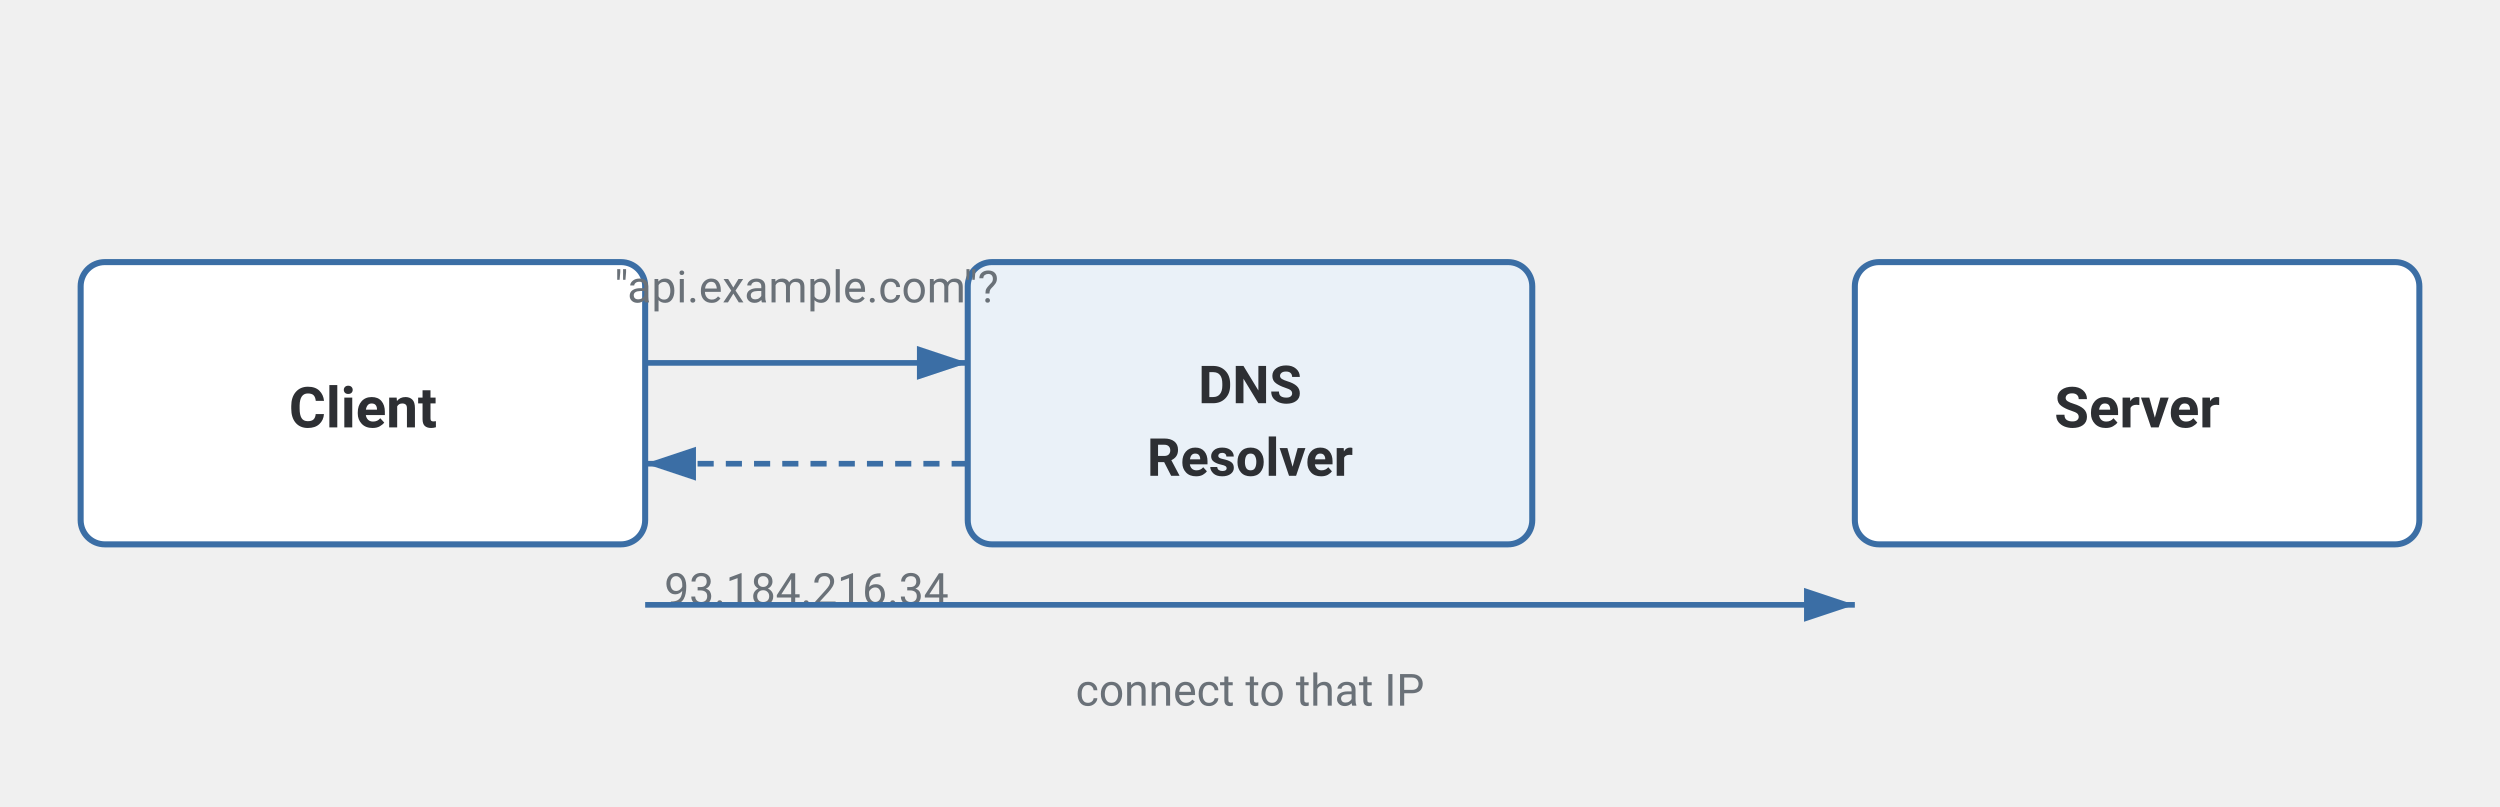
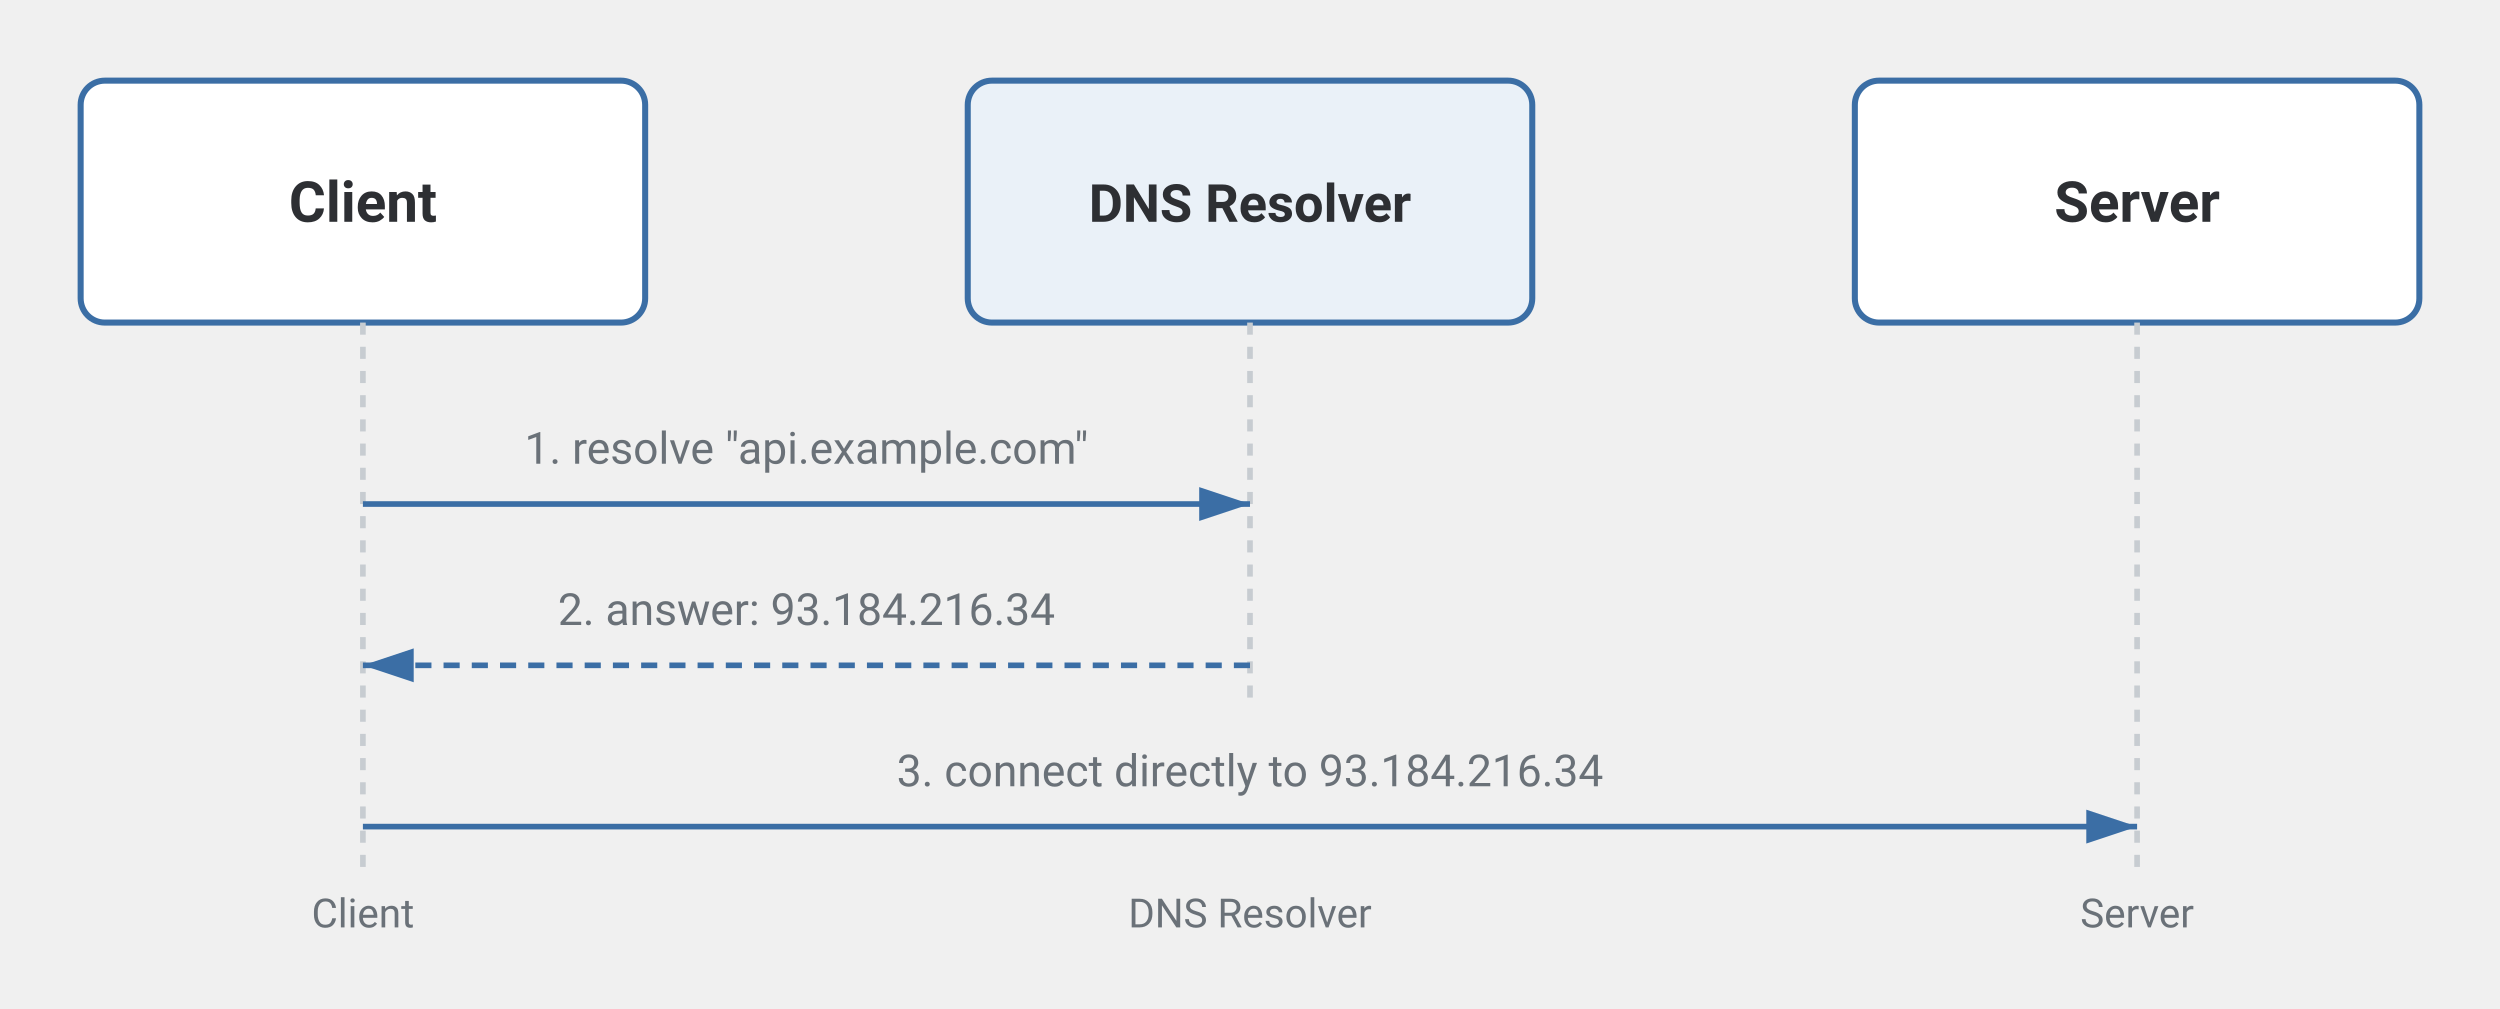
- <svg xmlns="http://www.w3.org/2000/svg" viewBox="0 0 620 200" font-family="-apple-system, Segoe UI, Roboto, Arial, sans-serif">
+ <svg xmlns="http://www.w3.org/2000/svg" viewBox="0 0 620 250" font-family="-apple-system, Segoe UI, Roboto, Arial, sans-serif">
  <defs>
    <marker id="arrow" markerWidth="10" markerHeight="10" refX="9" refY="3" orient="auto" markerUnits="strokeWidth">
      <path d="M0,0 L0,6 L9,3 z" fill="#3b6ea5" />
    </marker>
  </defs>
-   <rect x="20" y="65" width="140" height="70" rx="6" fill="#ffffff" stroke="#3b6ea5" stroke-width="1.5" />
-   <text x="90" y="106" text-anchor="middle" font-size="14" font-weight="600" fill="#2d2f33">Client</text>
-   <rect x="240" y="65" width="140" height="70" rx="6" fill="#eaf1f8" stroke="#3b6ea5" stroke-width="1.5" />
-   <text x="310" y="100" text-anchor="middle" font-size="13" font-weight="600" fill="#2d2f33">DNS</text>
-   <text x="310" y="118" text-anchor="middle" font-size="13" font-weight="600" fill="#2d2f33">Resolver</text>
-   <rect x="460" y="65" width="140" height="70" rx="6" fill="#ffffff" stroke="#3b6ea5" stroke-width="1.5" />
-   <text x="530" y="106" text-anchor="middle" font-size="14" font-weight="600" fill="#2d2f33">Server</text>
-   <line x1="160" y1="90" x2="240" y2="90" stroke="#3b6ea5" stroke-width="1.4" marker-end="url(#arrow)" />
-   <text x="200" y="75" text-anchor="middle" font-size="11" fill="#6a7178">"api.example.com"?</text>
-   <line x1="240" y1="115" x2="160" y2="115" stroke="#3b6ea5" stroke-width="1.4" stroke-dasharray="4,3" marker-end="url(#arrow)" />
-   <text x="200" y="150" text-anchor="middle" font-size="11" fill="#6a7178">93.184.216.34</text>
-   <line x1="160" y1="150" x2="460" y2="150" stroke="#3b6ea5" stroke-width="1.4" marker-end="url(#arrow)" />
-   <text x="310" y="175" text-anchor="middle" font-size="11" fill="#6a7178">connect to that IP</text>
+   <rect x="20" y="20" width="140" height="60" rx="6" fill="#ffffff" stroke="#3b6ea5" stroke-width="1.5" />
+   <text x="90" y="55" text-anchor="middle" font-size="14" font-weight="600" fill="#2d2f33">Client</text>
+   <rect x="240" y="20" width="140" height="60" rx="6" fill="#eaf1f8" stroke="#3b6ea5" stroke-width="1.5" />
+   <text x="310" y="55" text-anchor="middle" font-size="13" font-weight="600" fill="#2d2f33">DNS Resolver</text>
+   <rect x="460" y="20" width="140" height="60" rx="6" fill="#ffffff" stroke="#3b6ea5" stroke-width="1.5" />
+   <text x="530" y="55" text-anchor="middle" font-size="14" font-weight="600" fill="#2d2f33">Server</text>
+   <line x1="90" y1="80" x2="90" y2="215" stroke="#c7ccd1" stroke-width="1.4" stroke-dasharray="3,3" />
+   <line x1="310" y1="80" x2="310" y2="175" stroke="#c7ccd1" stroke-width="1.4" stroke-dasharray="3,3" />
+   <line x1="530" y1="80" x2="530" y2="215" stroke="#c7ccd1" stroke-width="1.4" stroke-dasharray="3,3" />
+   <text x="200" y="115" text-anchor="middle" font-size="11" fill="#6a7178">1. resolve "api.example.com"</text>
+   <line x1="90" y1="125" x2="310" y2="125" stroke="#3b6ea5" stroke-width="1.4" marker-end="url(#arrow)" />
+   <text x="200" y="155" text-anchor="middle" font-size="11" fill="#6a7178">2. answer: 93.184.216.34</text>
+   <line x1="310" y1="165" x2="90" y2="165" stroke="#3b6ea5" stroke-width="1.4" stroke-dasharray="4,3" marker-end="url(#arrow)" />
+   <text x="310" y="195" text-anchor="middle" font-size="11" fill="#6a7178">3. connect directly to 93.184.216.34</text>
+   <line x1="90" y1="205" x2="530" y2="205" stroke="#3b6ea5" stroke-width="1.4" marker-end="url(#arrow)" />
+   <text x="90" y="230" text-anchor="middle" font-size="10" fill="#6a7178">Client</text>
+   <text x="310" y="230" text-anchor="middle" font-size="10" fill="#6a7178">DNS Resolver</text>
+   <text x="530" y="230" text-anchor="middle" font-size="10" fill="#6a7178">Server</text>
</svg>
